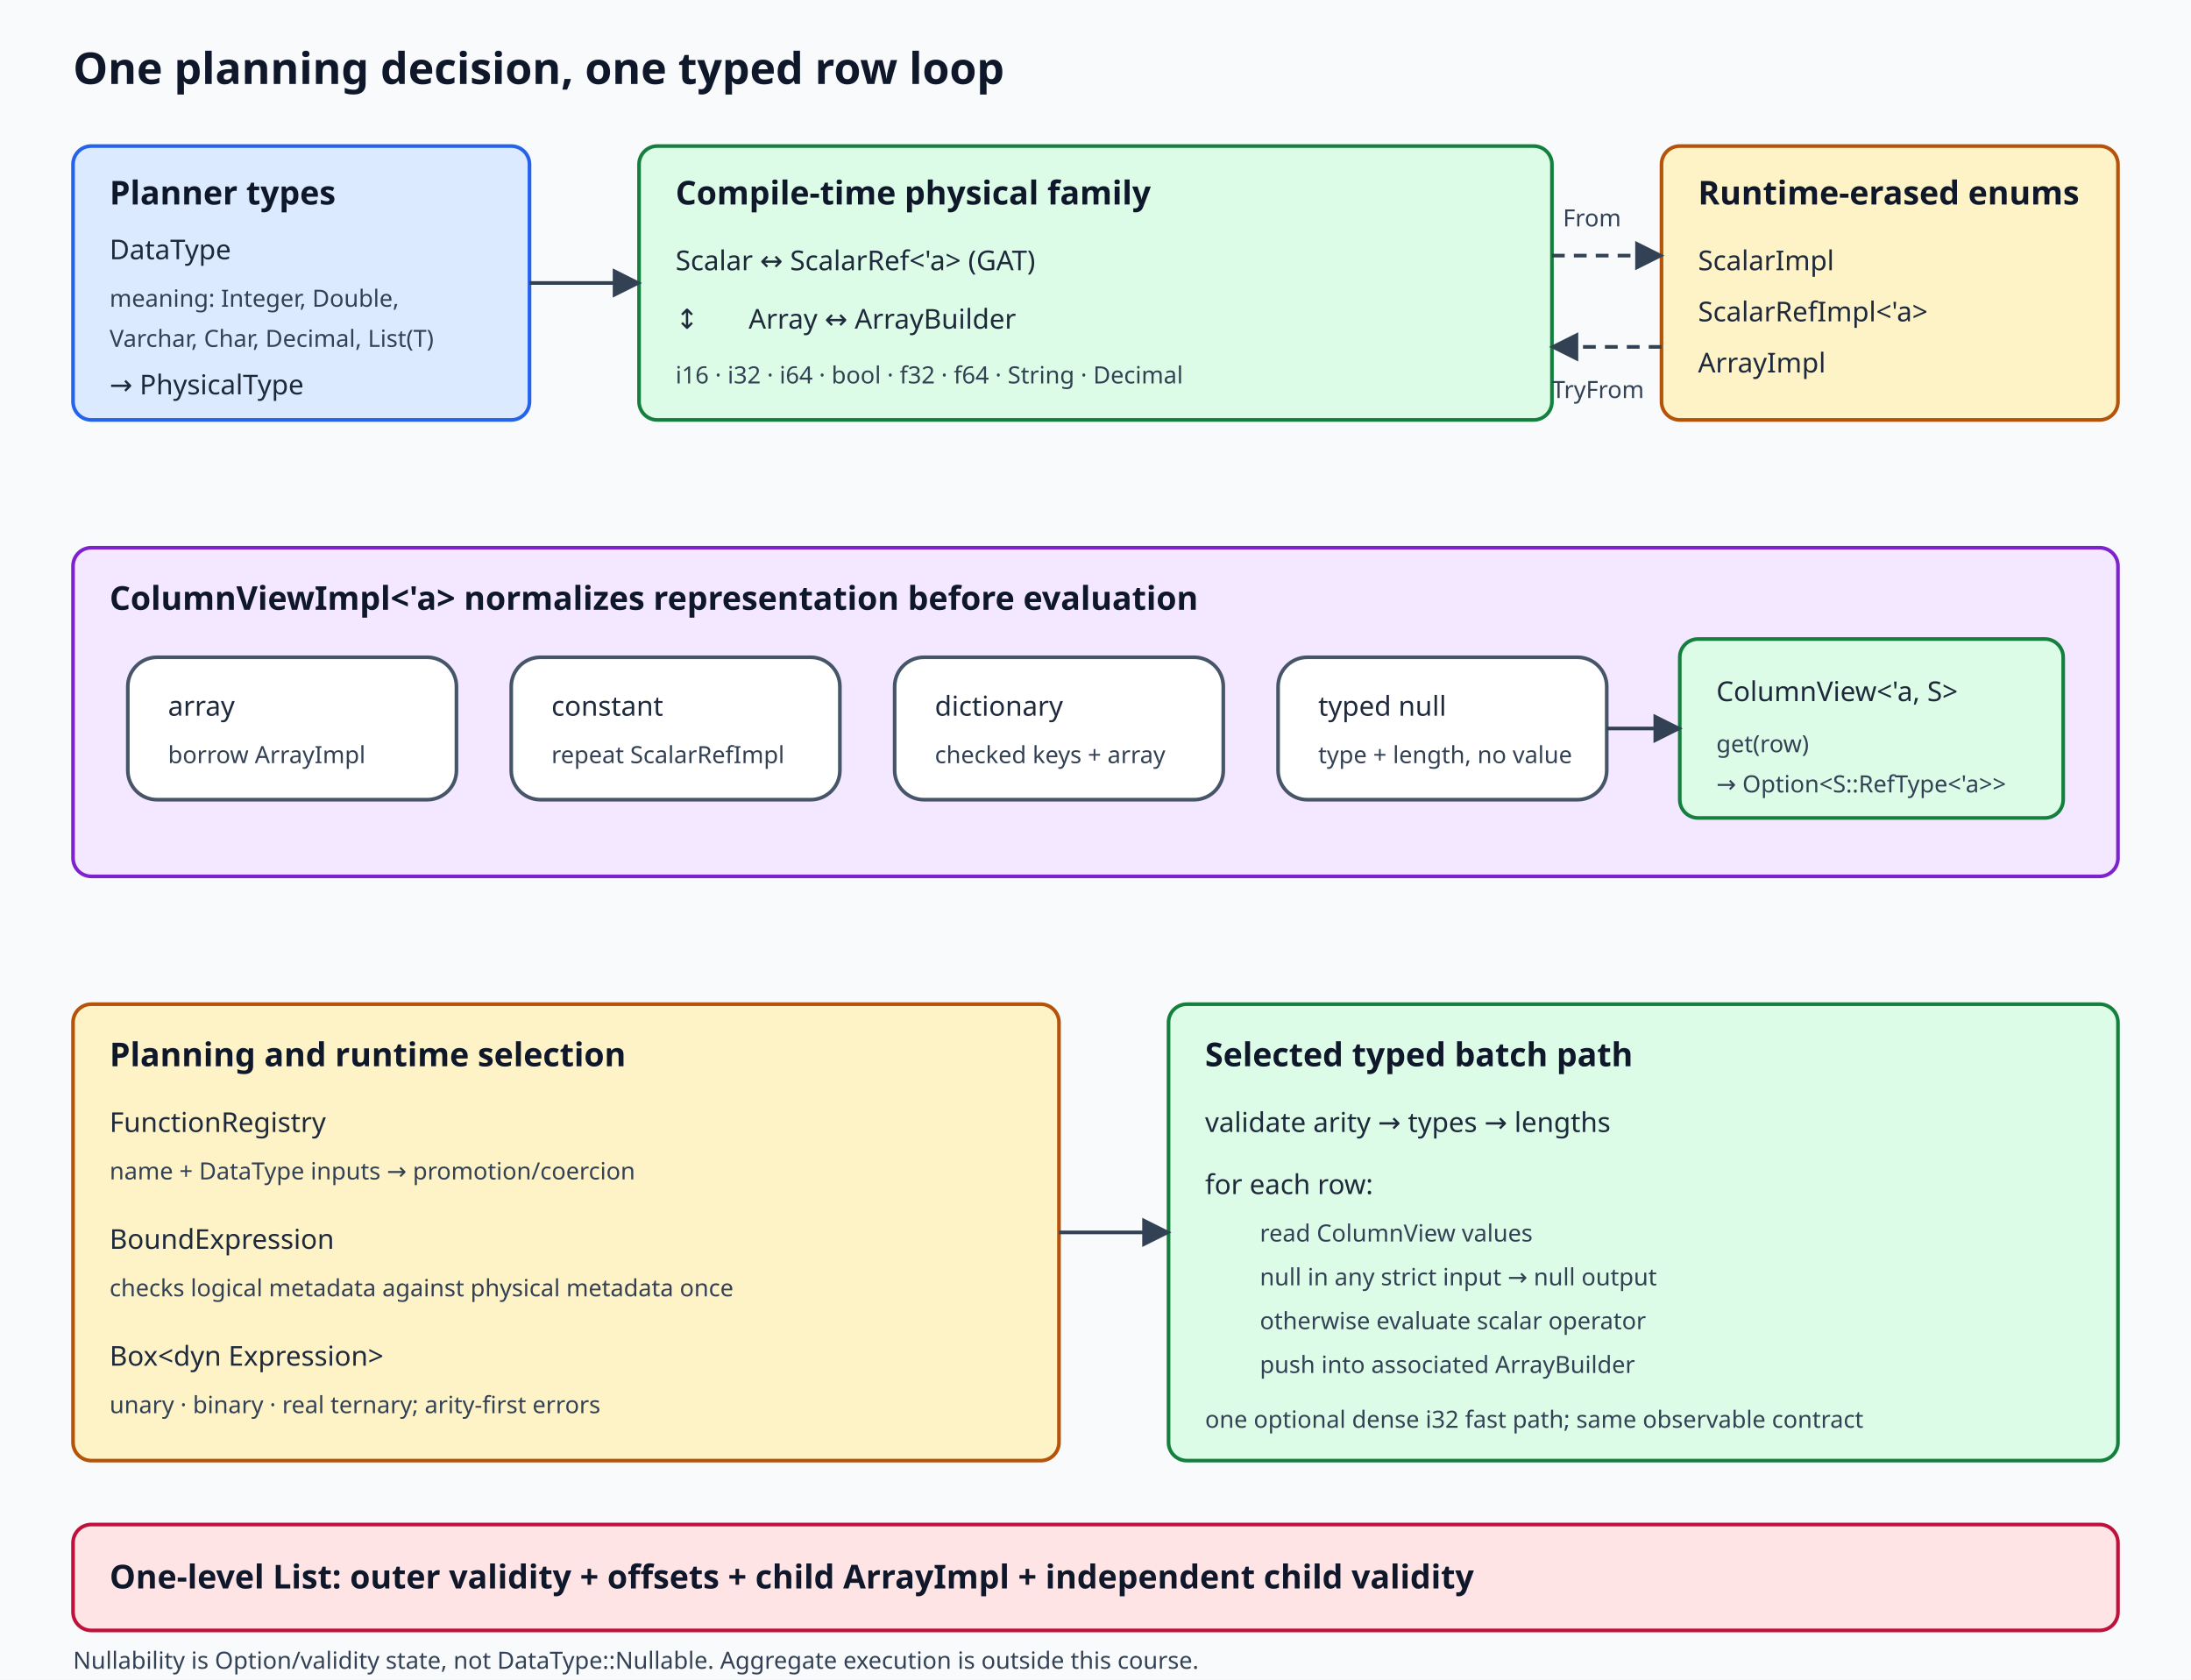
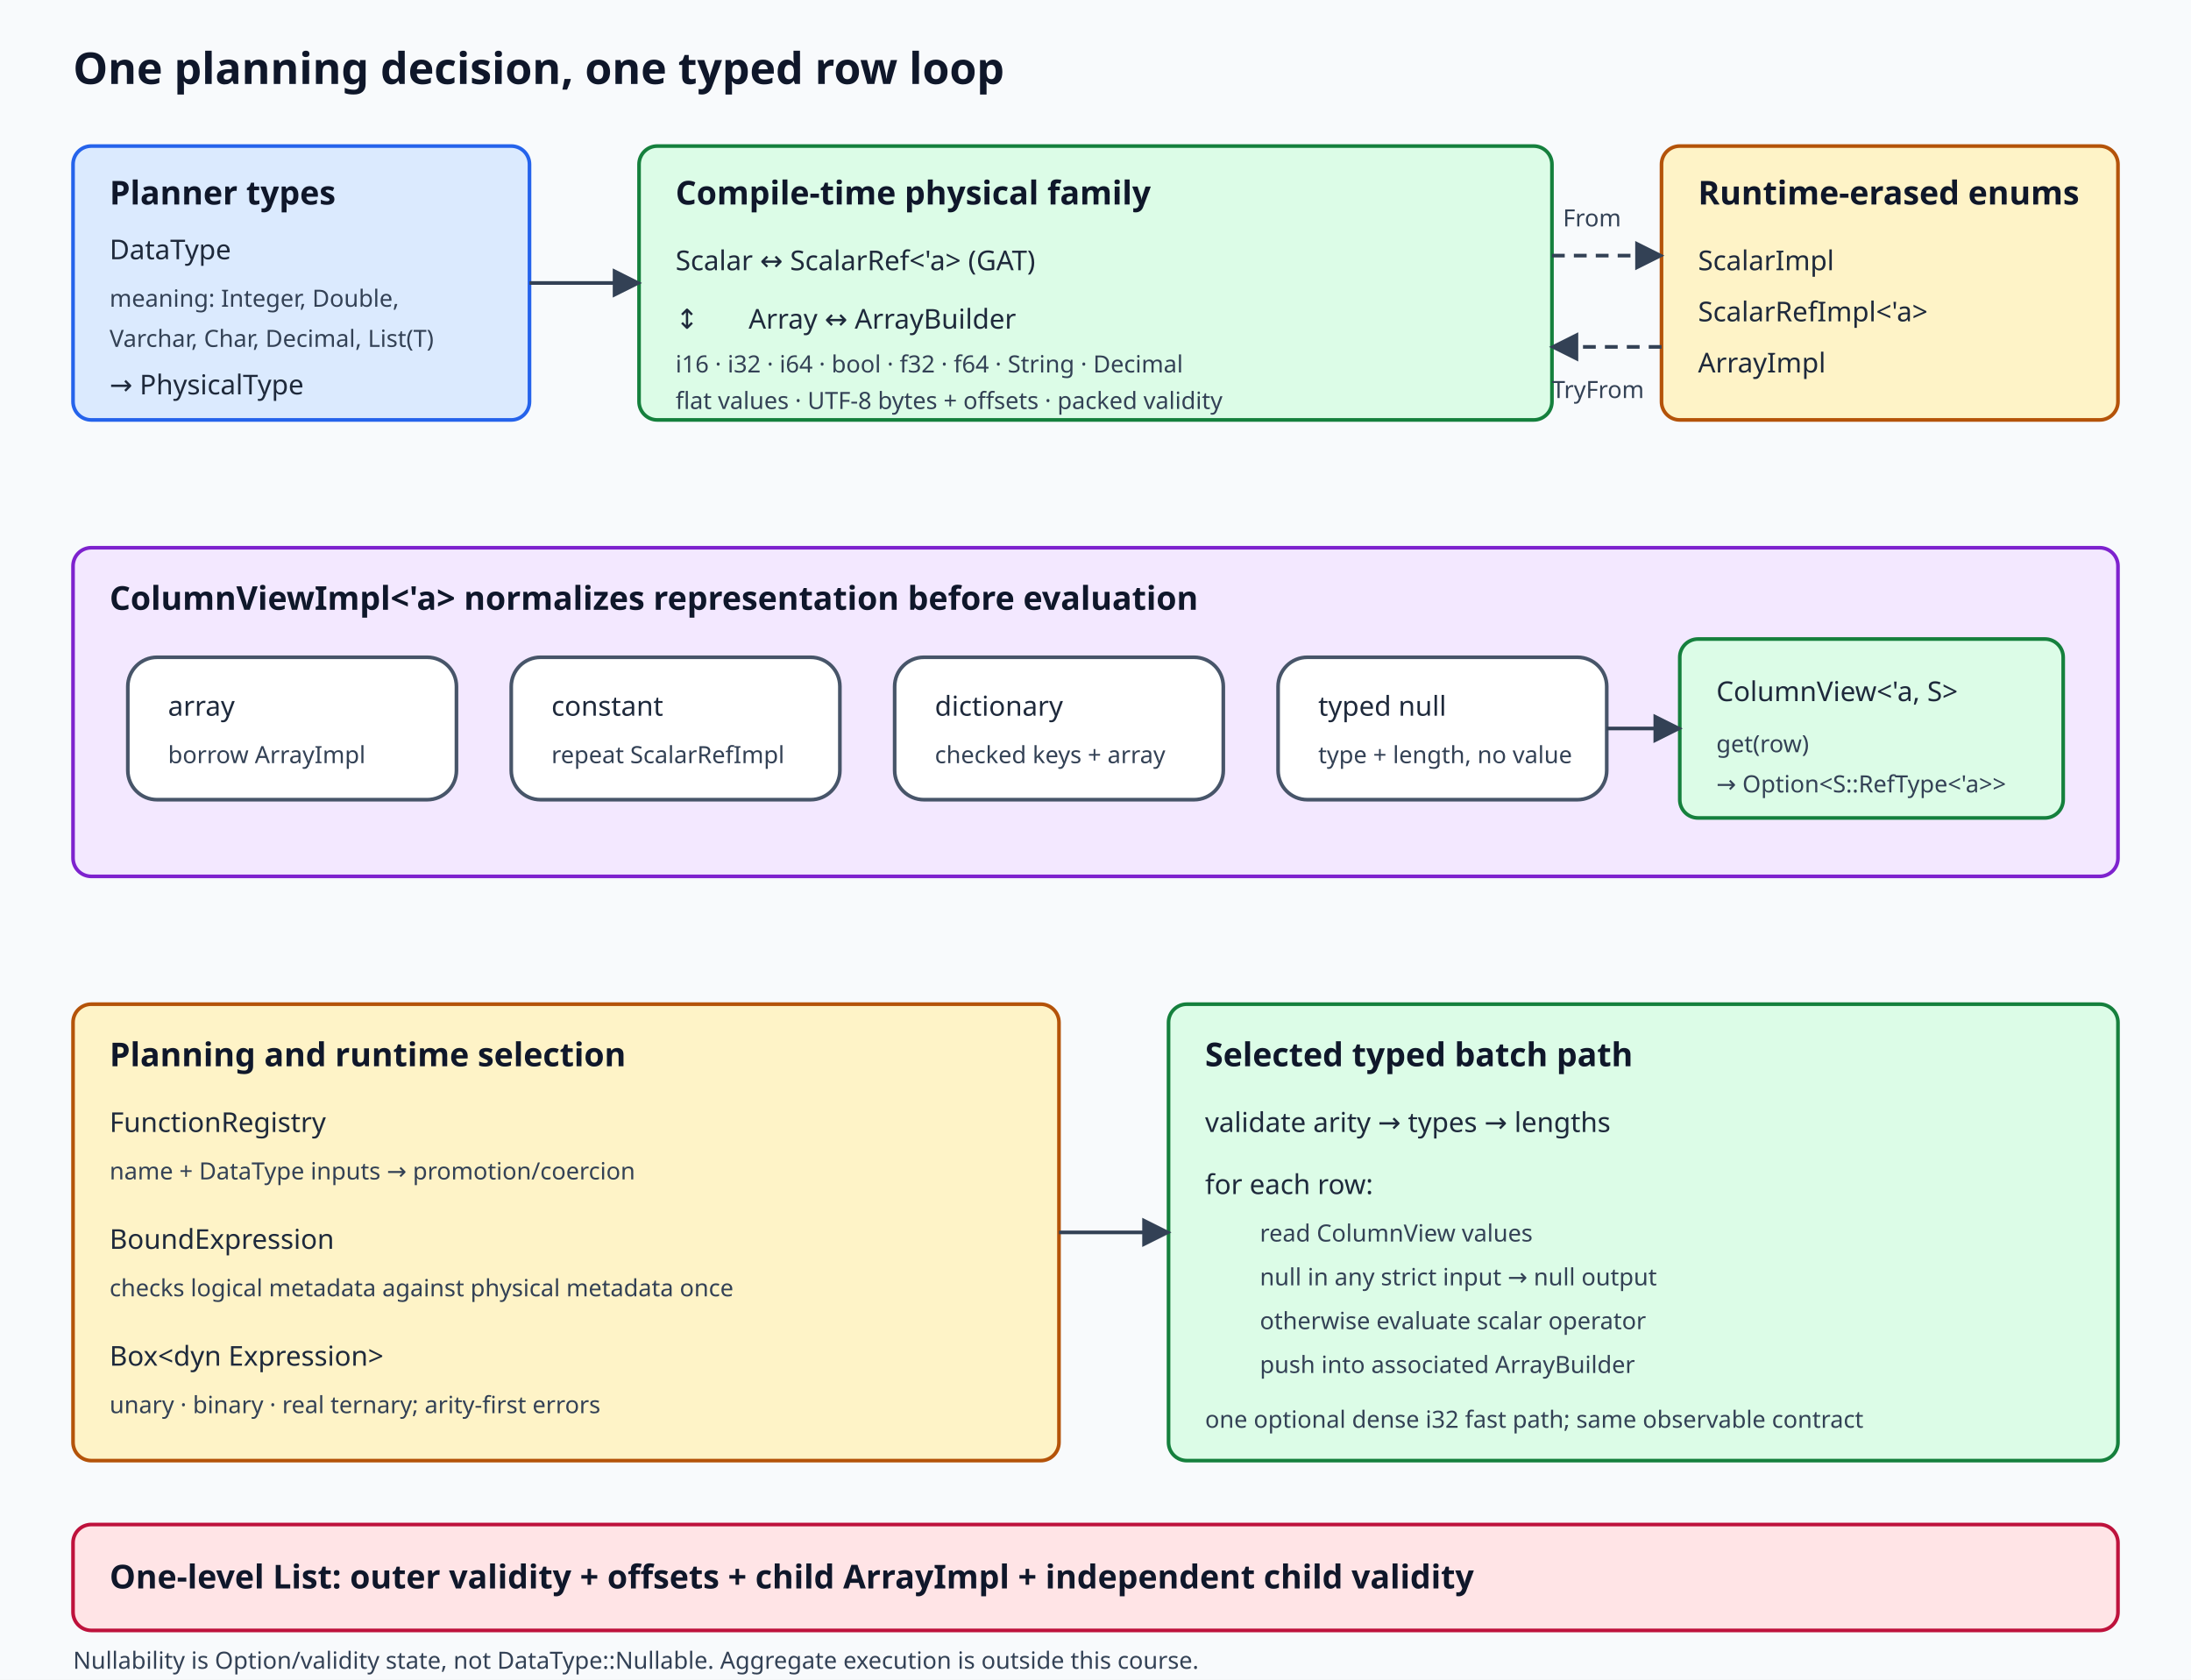
<svg xmlns="http://www.w3.org/2000/svg" width="1200" height="920" viewBox="0 0 1200 920" role="img" aria-labelledby="title desc">
  <defs>
    <style>
      .bg { fill: #f8fafc; }
      .group { fill: #ffffff; stroke: #475569; stroke-width: 2; rx: 16; }
      .logical { fill: #dbeafe; stroke: #2563eb; }
      .typed { fill: #dcfce7; stroke: #15803d; }
      .erased { fill: #fef3c7; stroke: #b45309; }
      .column { fill: #f3e8ff; stroke: #7e22ce; }
      .list { fill: #ffe4e6; stroke: #be123c; }
      .box { stroke-width: 2; rx: 10; }
      .title { font: 700 24px system-ui, sans-serif; fill: #0f172a; }
      .head { font: 700 18px system-ui, sans-serif; fill: #0f172a; }
      .text { font: 15px system-ui, sans-serif; fill: #1e293b; }
      .small { font: 13px system-ui, sans-serif; fill: #334155; }
      .arrow { stroke: #334155; stroke-width: 2; fill: none; marker-end: url(#arrow); }
      .checked { stroke-dasharray: 7 5; }
    </style>
    <marker id="arrow" viewBox="0 0 10 10" refX="9" refY="5" markerWidth="8" markerHeight="8" orient="auto-start-reverse">
      <path d="M 0 0 L 10 5 L 0 10 z" fill="#334155" />
    </marker>
  </defs>
  <rect class="bg" width="1200" height="920" />
  <text class="title" x="40" y="46">One planning decision, one typed row loop</text>
  <rect class="box logical" x="40" y="80" width="250" height="150" />
  <text class="head" x="60" y="112">Planner types</text>
  <text class="text" x="60" y="142">DataType</text>
  <text class="small" x="60" y="168">meaning: Integer, Double,</text>
  <text class="small" x="60" y="190">Varchar, Char, Decimal, List(T)</text>
  <text class="text" x="60" y="216">→ PhysicalType</text>
  <rect class="box typed" x="350" y="80" width="500" height="150" />
  <text class="head" x="370" y="112">Compile-time physical family</text>
  <text class="text" x="370" y="148">Scalar ↔ ScalarRef&lt;'a&gt; (GAT)</text>
  <text class="text" x="370" y="180">↕</text>
  <text class="text" x="410" y="180">Array ↔ ArrayBuilder</text>
-   <text class="small" x="370" y="210">i16 · i32 · i64 · bool · f32 · f64 · String · Decimal</text>
+   <text class="small" x="370" y="204">i16 · i32 · i64 · bool · f32 · f64 · String · Decimal</text>
+   <text class="small" x="370" y="224">flat values · UTF-8 bytes + offsets · packed validity</text>
  <rect class="box erased" x="910" y="80" width="250" height="150" />
  <text class="head" x="930" y="112">Runtime-erased enums</text>
  <text class="text" x="930" y="148">ScalarImpl</text>
  <text class="text" x="930" y="176">ScalarRefImpl&lt;'a&gt;</text>
  <text class="text" x="930" y="204">ArrayImpl</text>
  <path class="arrow" d="M290 155 H350" />
  <path class="arrow checked" d="M850 140 H910" />
  <path class="arrow checked" d="M910 190 H850" />
  <text class="small" x="856" y="124">From</text>
  <text class="small" x="850" y="218">TryFrom</text>
  <rect class="box column" x="40" y="300" width="1120" height="180" />
  <text class="head" x="60" y="334">ColumnViewImpl&lt;'a&gt; normalizes representation before evaluation</text>
  <rect class="group" x="70" y="360" width="180" height="78" />
  <text class="text" x="92" y="392">array</text>
  <text class="small" x="92" y="418">borrow ArrayImpl</text>
  <rect class="group" x="280" y="360" width="180" height="78" />
  <text class="text" x="302" y="392">constant</text>
  <text class="small" x="302" y="418">repeat ScalarRefImpl</text>
  <rect class="group" x="490" y="360" width="180" height="78" />
  <text class="text" x="512" y="392">dictionary</text>
  <text class="small" x="512" y="418">checked keys + array</text>
  <rect class="group" x="700" y="360" width="180" height="78" />
  <text class="text" x="722" y="392">typed null</text>
  <text class="small" x="722" y="418">type + length, no value</text>
  <rect class="box typed" x="920" y="350" width="210" height="98" />
  <text class="text" x="940" y="384">ColumnView&lt;'a, S&gt;</text>
  <text class="small" x="940" y="412">get(row)</text>
  <text class="small" x="940" y="434">→ Option&lt;S::RefType&lt;'a&gt;&gt;</text>
  <path class="arrow" d="M880 399 H920" />
  <rect class="box erased" x="40" y="550" width="540" height="250" />
  <text class="head" x="60" y="584">Planning and runtime selection</text>
  <text class="text" x="60" y="620">FunctionRegistry</text>
  <text class="small" x="60" y="646">name + DataType inputs → promotion/coercion</text>
  <text class="text" x="60" y="684">BoundExpression</text>
  <text class="small" x="60" y="710">checks logical metadata against physical metadata once</text>
  <text class="text" x="60" y="748">Box&lt;dyn Expression&gt;</text>
  <text class="small" x="60" y="774">unary · binary · real ternary; arity-first errors</text>
  <rect class="box typed" x="640" y="550" width="520" height="250" />
  <text class="head" x="660" y="584">Selected typed batch path</text>
  <text class="text" x="660" y="620">validate arity → types → lengths</text>
  <text class="text" x="660" y="654">for each row:</text>
  <text class="small" x="690" y="680">read ColumnView values</text>
  <text class="small" x="690" y="704">null in any strict input → null output</text>
  <text class="small" x="690" y="728">otherwise evaluate scalar operator</text>
  <text class="small" x="690" y="752">push into associated ArrayBuilder</text>
  <text class="small" x="660" y="782">one optional dense i32 fast path; same observable contract</text>
  <path class="arrow" d="M580 675 H640" />
  <rect class="box list" x="40" y="835" width="1120" height="58" />
  <text class="head" x="60" y="870">One-level List: outer validity + offsets + child ArrayImpl + independent child validity</text>
  <text class="small" x="40" y="914">Nullability is Option/validity state, not DataType::Nullable. Aggregate execution is outside this course.</text>
</svg>
